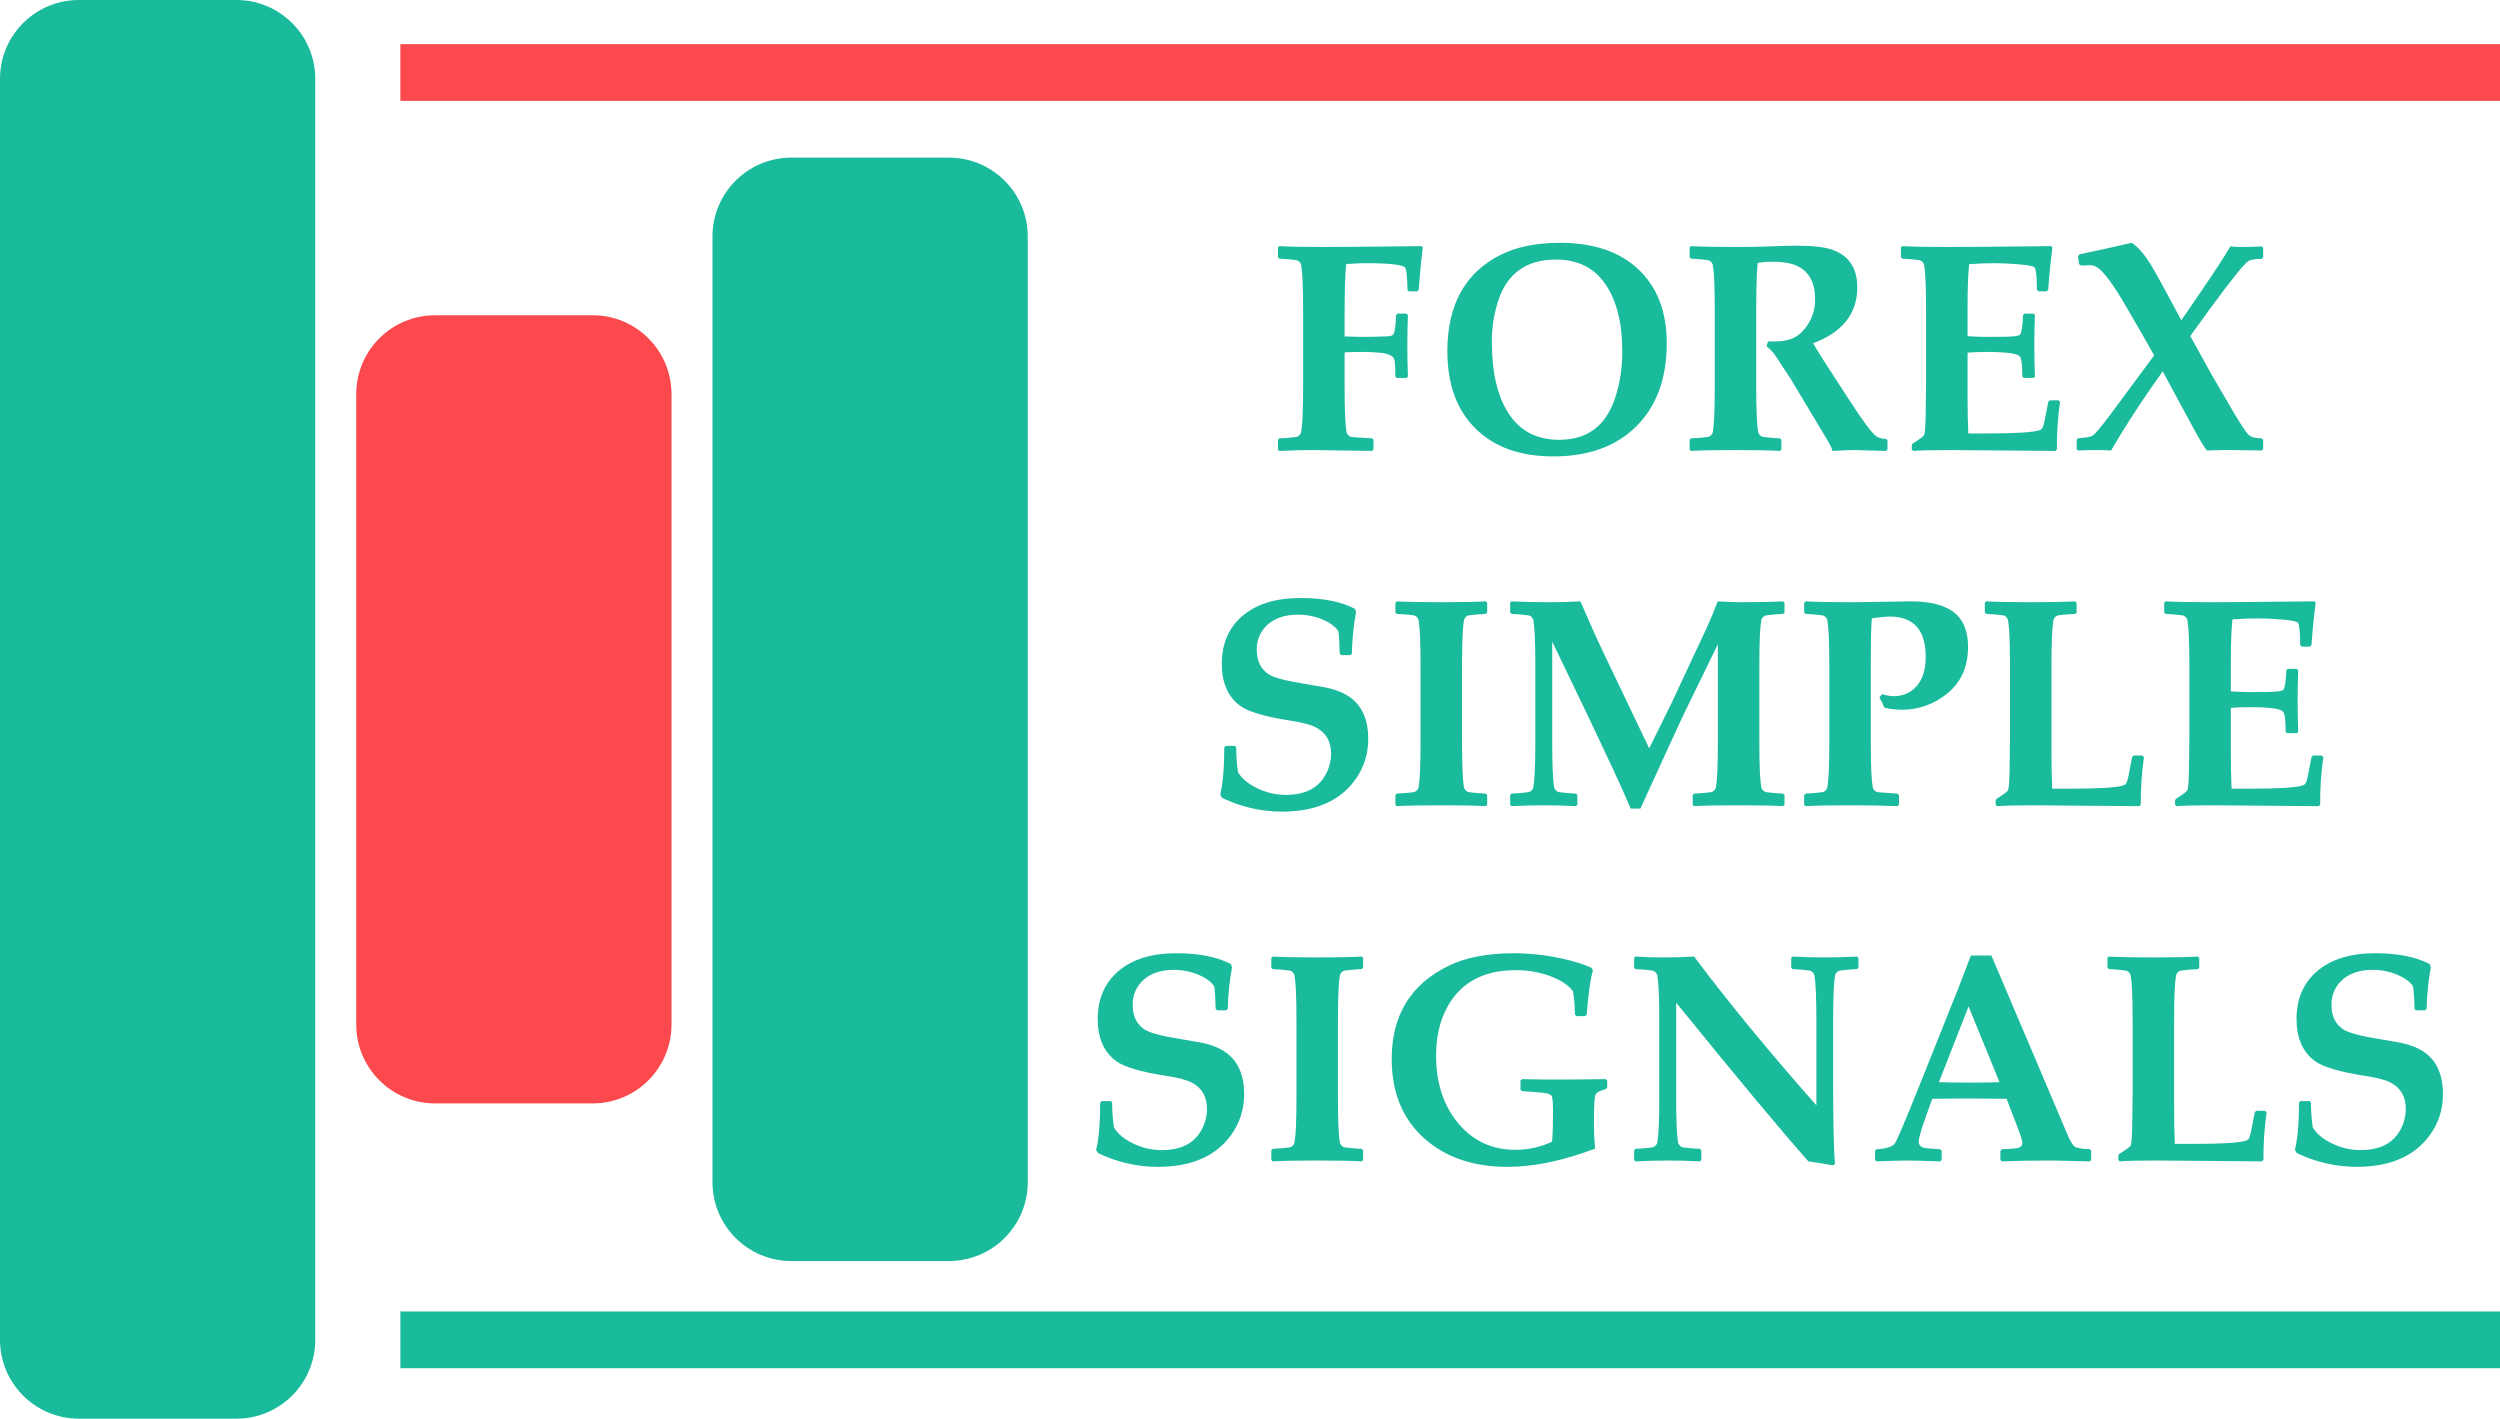
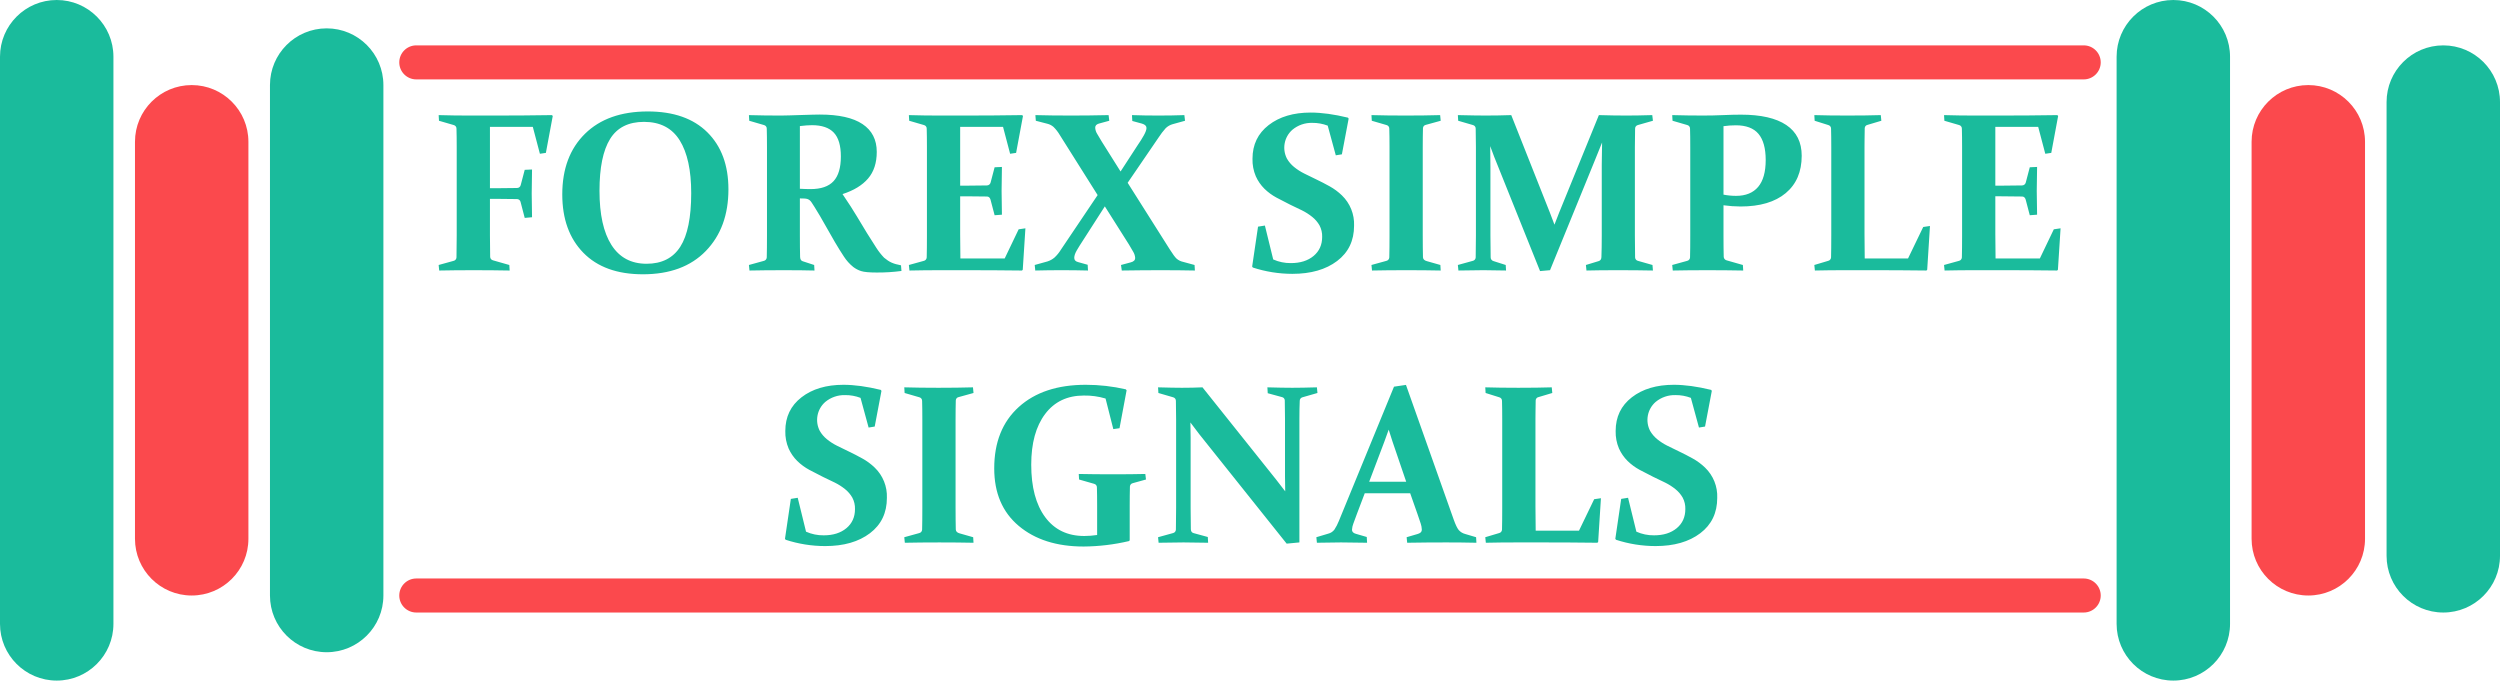
- <svg xmlns="http://www.w3.org/2000/svg" width="1586" height="900" viewBox="0 0 1586 900">
+ <svg xmlns="http://www.w3.org/2000/svg" width="2204" height="600" viewBox="0 0 2204 600">
  <defs>
    <style>
-       .cls-1, .cls-2 {
+       .cls-1, .cls-3 {
        fill: #1abb9c;
      }

      .cls-2 {
-         fill-rule: evenodd;
+         fill: #fb494d;
      }

      .cls-3 {
-         fill: #fb494d;
+         fill-rule: evenodd;
      }
    </style>
  </defs>
-   <rect class="cls-1" x="452" y="100" width="200" height="700" rx="50" ry="50" />
-   <path id="FOREX_SIMPLE_SIGNALS" data-name="FOREX SIMPLE SIGNALS" class="cls-2" d="M901.7,156.14q-49.24.551-61.8,0.55-19.442,0-28.242-.55l-0.917.825V163.2l0.917,0.917a100.754,100.754,0,0,1,10.728.917,4,4,0,0,1,3.118,3.392q1.191,6.694,1.192,28.426V245.36q0,21.732-1.192,28.426a4,4,0,0,1-3.118,3.393,100.754,100.754,0,0,1-10.728.917l-0.917.917v6.235l0.917,0.825q13.937-.642,21.823-0.55l36.862,0.55,1.009-.917v-6.143l-0.917-.917q-12.471-.733-13.113-0.917a3.994,3.994,0,0,1-3.117-3.393q-1.192-6.693-1.192-28.426V223.537q4.952-.276,11.278-0.275,5.227,0,10.637.458,7.886,0.642,9.445,3.851,0.825,1.651.825,11.279l0.917,0.917h6.144l0.917-.825q-0.368-11-.367-20.265,0-8.528.367-18.8l-0.917-.917H886.57l-0.917.917q-0.274,9.9-1.65,12.1-0.825,1.286-3.3,1.375-12.654.46-17.331,0.367l-10.361-.275V201.071q0-24.207,1.008-33.561,8.069-.549,11.829-0.55,23.474,0,25.583,2.843,1.284,1.743,1.467,14.121l0.917,0.917h5.319l0.917-1.009,0.55-7.335q0.457-5.685.825-9.17l1.192-10.453Zm137.64,14.671q-17.79-16.781-49.795-16.78-22.374,0-37.687,7.7Q918.206,178.7,918.206,222.8q0,31.452,17.88,49.1t49.241,17.652q33.2,0,52.363-18.706,19.71-19.257,19.71-53.092,0-29.892-18.06-46.949h0Zm-14.95,82.435q-8.985,25.768-35.12,25.767-21.549,0-32.369-16.964-10.453-16.413-10.453-44.748a81.629,81.629,0,0,1,4.585-28.15q8.892-24.483,36.128-24.483,20.639,0,31.319,15.634t10.68,42.226a92.8,92.8,0,0,1-4.77,30.718h0Zm173.03,26.042-0.92-.917a10.714,10.714,0,0,1-5.87-1.376q-4.125-2.658-16.59-21.915l-14.12-21.732q-5.145-7.886-9.72-15.588,28.05-10.453,28.06-35.395a30.627,30.627,0,0,0-1.66-10.637q-3.39-9.168-13.38-13.02-7.425-2.843-23.29-2.843-6.885,0-20.73.55-6.96.276-18.15,0.275-19.26,0-28.24-.55l-0.92.825V163.2l0.92,0.917a100.416,100.416,0,0,1,10.72.917,4,4,0,0,1,3.12,3.392q1.185,6.6,1.19,28.426V245.36q0,21.825-1.19,28.426a3.994,3.994,0,0,1-3.12,3.393,100.416,100.416,0,0,1-10.72.917l-0.92.917v6.235l0.92,0.825q8.52-.55,28.24-0.55,19.065,0,28.24.55l0.83-.917v-6.143l-0.92-.917a100.759,100.759,0,0,1-10.73-.917,4.007,4.007,0,0,1-3.12-3.393q-1.185-6.6-1.19-28.426V197.4q0-21.639.92-30.626a51.238,51.238,0,0,1,8.8-.734q10.545,0,16.05,2.568,11.55,5.411,11.55,20.906a28.761,28.761,0,0,1-3.94,15.314q-3.945,6.419-8.62,8.986-5.145,2.842-14.12,2.842-1.02,0-3.12-.091l-1.01,3.117a25.615,25.615,0,0,1,5.41,5.594l10.18,15.5L1159,278.738q3.12,5.136,3.48,7.335,10.185-.55,14.86-0.55,3.12,0,15.68.459,2.835,0.09,3.48.091l0.92-.917v-5.868ZM1305.9,253.98h-5.6l-0.91,1.008-2.2,11.371q-0.84,4.218-1.75,5.5a2.944,2.944,0,0,1-1.46,1.009q-6.06,2.111-32.83,2.109h-12.47q-0.465-11.279-.46-23.291V223.72q5.775-.458,12.47-0.458,6.33,0,11.92.458,7.425,0.642,8.9,2.613,1.455,1.974,1.46,12.517l0.92,0.917h6.14l0.92-.825q-0.375-11-.37-20.265,0-8.528.37-18.8l-0.92-.917h-5.68l-0.92.917q-0.465,10.728-1.92,12.379-1.11,1.285-9.54,1.375l-12.01.092q-4.5,0-11.74-.458V194.286q0-17.057,1.01-26.684,8.16-.641,16.14-0.642,6.69,0,15.54.734c5.9,0.49,9.18,1.162,9.86,2.017q1.365,1.743,1.46,14.213l0.92,0.917h5.32l0.92-1.009,0.64-8.527c0.18-2.261.46-5.012,0.82-8.253l1.2-10.178-1.01-.734q-48.33.551-65.57,0.55-19.35,0-28.61-.55l-0.91.825V163.2l0.91,0.917a100.441,100.441,0,0,1,10.73.917,4,4,0,0,1,3.12,3.392q1.185,6.6,1.19,28.426v46.49l-0.27,20.54q-0.2,10.454-1.01,12.195-0.555,1.1-7.34,5.41l-0.46,1.1v2.567l0.92,0.917q6.885-.55,23.57-0.55l66.66,0.55,0.92-.917a205.272,205.272,0,0,1,2.01-30.259Zm129.84,25.033-0.92-.917q-5.685,0-8.21-2.155T1414.37,257.1l-11.73-20.173q-8.535-15.312-13.12-23.749,7.8-10.911,13.21-18.248,9.72-13.2,15.68-20.631t8.02-8.711c1.38-.856,4.17-1.314,8.39-1.376l0.92-.917V157.24l-0.92-.917q-6.33.368-12.47,0.367c-2.45,0-4.92-.122-7.43-0.367q-4.395,7.8-19.16,29.435l-11.92,17.422-10.36-19.256q-6.24-11.554-9.17-16.322-6.15-9.81-11.92-13.571-20.355,4.677-33.29,7.336l-0.82,1.375,0.73,4.86,1.19,0.917c2.57-.183,4.46-0.275,5.69-0.275a8.37,8.37,0,0,1,4.4,1.284q6.225,3.761,18.15,24.3l11.19,19.348,6.97,12.287q-13.935,18.891-14.67,19.807l-12.01,16.23q-9.72,13.2-12.48,14.946-1.56,1.011-9.07,1.559l-0.92,1.009v5.868l0.92,0.917q3.93-.274,12.47-0.275,4.215,0,8.43.275,11.745-20.172,25.5-39.888l7.24-10.361,19.07,35.3q6.24,11.553,8.99,14.946,11.46-.368,16.04-0.275l18.71,0.275,0.92-.917v-5.868ZM862.959,449.072q-4.677-7.152-13.938-10.637a53.266,53.266,0,0,0-10-2.659q-8.8-1.558-10.728-1.834-18.432-2.933-23.383-6.143-7.612-4.952-7.611-15.5A20.55,20.55,0,0,1,804,396.439q7.152-6.51,19.44-6.511a40.558,40.558,0,0,1,15.68,3.118q7.059,3.026,9.9,7.336,0.64,3.3.917,14.3l0.917,0.917h5.777l1.008-.917a158.672,158.672,0,0,1,2.66-26.225l-0.642-2.2q-13.2-6.876-34.661-6.877-23.842,0-37.229,11.737-12.654,11.188-12.654,29.985,0,18.066,11.645,26.683,7.7,5.687,32.186,9.445,10.818,1.65,15.68,4.126,9.81,5.045,9.811,16.781a27.645,27.645,0,0,1-3.576,13.479q-6.969,12.654-25.125,12.654a41.261,41.261,0,0,1-18.522-4.4q-8.529-4.217-11.829-10.087a109.945,109.945,0,0,1-1.1-13.571v-2.109l-0.826-.917H777.59l-0.917.917q0,19.441-2.568,29.985l1.1,2.017a87.143,87.143,0,0,0,37.778,8.8q15.495,0,26.684-4.585a45.036,45.036,0,0,0,19.715-15.13A43.43,43.43,0,0,0,868,468.512q0-11.644-5.043-19.44h0Zm80.509,55.293-0.917-.917a100.756,100.756,0,0,1-10.729-.917,3.994,3.994,0,0,1-3.117-3.393q-1.193-6.6-1.192-28.426V422.205q0-21.822,1.192-28.426a4,4,0,0,1,3.117-3.392,100.756,100.756,0,0,1,10.729-.917l0.917-.917v-6.236l-0.917-.825q-8.8.55-28.151,0.55-19.442,0-28.242-.55l-0.917.825v6.236l0.917,0.917a100.754,100.754,0,0,1,10.728.917A4,4,0,0,1,900,393.779q1.191,6.6,1.192,28.426v48.507q0,21.825-1.192,28.426a4,4,0,0,1-3.118,3.393,100.754,100.754,0,0,1-10.728.917l-0.917.917v6.143l0.825,0.917q9.168-.549,28.242-0.55,19.164,0,28.335.55l0.825-.917v-6.143Zm188.622,0-0.92-.917a100.759,100.759,0,0,1-10.73-.917,4.007,4.007,0,0,1-3.12-3.393q-1.185-6.6-1.19-28.426V422.205q0-21.822,1.19-28.426a4.009,4.009,0,0,1,3.12-3.392,100.759,100.759,0,0,1,10.73-.917l0.92-.826v-6.327l-0.92-.825q-9.54.55-27.51,0.55-3.57,0-13.94-.55-3.66,9.628-7.52,17.973l-21.91,46.856-14.03,28.426-29.16-60.978-5.87-12.654q-5.6-12.654-8.62-19.623-8.343.55-19.53,0.55-14.579,0-24.116-.55l-0.917.825v6.236l0.917,0.917a100.756,100.756,0,0,1,10.729.917,4,4,0,0,1,3.118,3.392q1.19,6.6,1.192,28.426v48.507q0,21.825-1.192,28.426a4,4,0,0,1-3.118,3.393,100.756,100.756,0,0,1-10.729.917l-0.917.917V510.6l0.917,0.825q10.636-.549,21.182-0.55,9.078,0,19.623.55l0.921-.825v-6.235l-0.921-.917a100.754,100.754,0,0,1-10.728-.917,3.993,3.993,0,0,1-3.118-3.393q-1.192-6.6-1.192-28.426V407.075l24.029,49.975,12.83,27.233q8.16,17.331,12.93,28.7h6.15l16.78-36.678q10.17-22.19,11.92-25.675l20.44-41.9v61.986q0,21.825-1.19,28.426a3.982,3.982,0,0,1-3.12,3.393,100.416,100.416,0,0,1-10.72.917l-0.92.917V510.6l0.82,0.825q8.625-.549,28.25-0.55,19.155,0,28.24.55l0.92-.917v-6.143Zm112.6-110.127q-7.515-12.744-32.64-12.746-2.205,0-16.69.275t-22.19.275q-18.615,0-27.6-.55l-1.01.917v6.052l0.91,1.009a100.441,100.441,0,0,1,10.73.917,4.009,4.009,0,0,1,3.12,3.392q1.185,6.6,1.19,28.426v48.507q0,21.825-1.19,28.426a4.007,4.007,0,0,1-3.12,3.393,99.244,99.244,0,0,1-10.63.917l-1.01,1.008V510.6l0.91,0.825q8.535-.549,28.25-0.55,17.505,0,30.07.55l0.92-.917v-6.052l-1.01-1.008q-11.73-.733-12.56-0.917a3.994,3.994,0,0,1-3.12-3.393q-1.185-6.6-1.19-28.426V422.205q0-27.783.82-29.984a104.71,104.71,0,0,1,11.01-1.1q23.01,0,23.01,25.583,0,11.829-5.59,18.385t-14.85,6.557a22.473,22.473,0,0,1-7.07-1.284l-1.92,2.017a38.8,38.8,0,0,1,3.21,6.6,49.42,49.42,0,0,0,11.09,1.284,44.646,44.646,0,0,0,29.12-10.591q12.885-10.59,12.88-29.48,0-9.352-3.85-15.955h0Zm114.44,85.094h-5.6l-0.91,1.008-2.21,11.371q-0.825,4.218-1.74,5.5a2.943,2.943,0,0,1-1.46,1.008q-6.06,2.111-32.83,2.109h-12.47q-0.465-11.279-.46-23.291V422.205q0-21.822,1.19-28.426a4,4,0,0,1,3.12-3.392,100.759,100.759,0,0,1,10.73-.917l0.91-.826v-6.327l-0.91-.825q-9.81.55-28.7,0.55-18.255,0-27.7-.55l-0.91.825v6.236l0.91,0.917a100.441,100.441,0,0,1,10.73.917,4.009,4.009,0,0,1,3.12,3.392q1.185,6.6,1.19,28.426V468.7l-0.27,20.54q-0.195,10.545-1.01,12.2-0.555,1.1-7.34,5.41l-0.46,1.1v2.567l0.92,0.917q6.885-.549,23.57-0.55l66.66,0.55,0.92-.917a205.272,205.272,0,0,1,2.01-30.259Zm113.79,0h-5.59l-0.92,1.008-2.2,11.371q-0.825,4.218-1.74,5.5a3.021,3.021,0,0,1-1.47,1.008q-6.045,2.111-32.83,2.109H1415.7q-0.45-11.279-.46-23.291V449.072q5.775-.457,12.47-0.458,6.33,0,11.92.458c4.96,0.429,7.92,1.3,8.9,2.613s1.47,5.488,1.47,12.517l0.91,0.917h6.15l0.91-.825q-0.36-11-.36-20.265,0-8.528.36-18.8l-0.91-.917h-5.69l-0.91.917q-0.465,10.728-1.93,12.379-1.1,1.285-9.54,1.376l-12.01.091q-4.5,0-11.74-.458V419.638q0-17.056,1.01-26.684,8.16-.641,16.14-0.642,6.69,0,15.54.734t9.86,2.017q1.38,1.743,1.47,14.213l0.91,0.917h5.32l0.92-1.009,0.64-8.527c0.19-2.261.46-5.012,0.83-8.253l1.19-10.178-1.01-.734q-48.33.55-65.56,0.55-19.35,0-28.61-.55l-0.92.825v6.236l0.92,0.917a101.078,101.078,0,0,1,10.73.917,3.986,3.986,0,0,1,3.11,3.392q1.2,6.6,1.2,28.426V468.7l-0.28,20.54q-0.18,10.453-1.01,12.2-0.54,1.1-7.33,5.41l-0.46,1.1v2.567l0.92,0.917q6.87-.549,23.56-0.55l66.66,0.55,0.92-.917a203.822,203.822,0,0,1,2.02-30.259ZM784.238,674.424q-4.677-7.152-13.938-10.637a53.266,53.266,0,0,0-10-2.659q-8.8-1.557-10.728-1.834-18.432-2.932-23.383-6.143-7.612-4.951-7.611-15.5a20.55,20.55,0,0,1,6.694-15.863q7.152-6.51,19.44-6.511A40.558,40.558,0,0,1,760.4,618.4q7.059,3.025,9.9,7.336,0.64,3.3.917,14.3l0.917,0.917h5.777l1.008-.917a158.79,158.79,0,0,1,2.659-26.225l-0.641-2.2q-13.2-6.876-34.661-6.877-23.842,0-37.229,11.737-12.654,11.189-12.654,29.985,0,18.066,11.645,26.683,7.7,5.688,32.186,9.445,10.818,1.651,15.68,4.126,9.81,5.044,9.811,16.781a27.645,27.645,0,0,1-3.576,13.479q-6.969,12.654-25.125,12.654a41.261,41.261,0,0,1-18.522-4.4q-8.529-4.217-11.829-10.087a109.964,109.964,0,0,1-1.1-13.571v-2.109l-0.825-.917h-5.868l-0.917.917q0,19.442-2.568,29.985l1.1,2.017a87.143,87.143,0,0,0,37.778,8.8q15.495,0,26.684-4.585a45.036,45.036,0,0,0,19.715-15.13,43.43,43.43,0,0,0,8.619-26.683q0-11.645-5.043-19.44h0Zm80.509,55.293-0.917-.917a100.756,100.756,0,0,1-10.729-.917,3.994,3.994,0,0,1-3.117-3.393q-1.193-6.6-1.192-28.426V647.557q0-21.822,1.192-28.425a4,4,0,0,1,3.117-3.393,101.059,101.059,0,0,1,10.729-.917l0.917-.917V607.67l-0.917-.826q-8.8.55-28.151,0.55-19.442,0-28.242-.55l-0.917.826v6.235l0.917,0.917a101.057,101.057,0,0,1,10.728.917,4,4,0,0,1,3.118,3.393q1.191,6.6,1.192,28.425v48.507q0,21.825-1.192,28.426a4,4,0,0,1-3.118,3.393,100.754,100.754,0,0,1-10.728.917l-0.917.917v6.144l0.825,0.917q9.168-.551,28.242-0.551,19.164,0,28.334.551l0.826-.917v-6.144Zm154.873-44.2-0.92-.917q-16.77.186-25.212,0.276-14.58.091-27.876-.276l-1.008.917V691.3l1.008,0.917q13.02,0.825,15.5,1.376,2.934,0.642,3.484,2.109,0.641,1.924.642,11,0,11.188-.642,17.606a55.006,55.006,0,0,1-23.2,5.135q-22.649,0-36.77-17.422-13.572-16.781-13.571-42.272,0-15.956,5.685-28.059,12.379-26.224,44.84-26.225a62.125,62.125,0,0,1,22.557,4.034q9.719,3.852,13.754,9.353a50.112,50.112,0,0,1,.917,7.657q0.366,5.457.367,7.2l0.917,0.917h5.5l1.01-.917q1.56-19.989,3.94-28.059l-0.82-1.65q-7.155-3.391-19.533-6.052a142.1,142.1,0,0,0-29.71-3.21q-25.308,0-41.721,8.07Q882.9,630.411,882.9,671.765q0,31.728,20.31,50.112t53.138,18.385q24.94,0,55.569-11.554-0.735-7.609-.73-15.4,0-16.137.91-18.568t6.6-3.805l0.92-1.009v-4.4Zm159.37-77.849-0.92-.826q-9.435.55-21.27,0.55-9.27,0-19.53-.55l-0.92.826v6.235l0.92,0.917a101.382,101.382,0,0,1,10.73.917,3.986,3.986,0,0,1,3.11,3.393q1.2,6.6,1.2,28.425V701.2q-44.565-50.34-77.58-94.355-8.16.55-20.54,0.55-7.89,0-16.6-.55l-0.91.826v6.235l0.91,0.917a100.743,100.743,0,0,1,10.73.917,4.009,4.009,0,0,1,3.12,3.393q1.185,6.6,1.19,28.425v48.507q0,21.825-1.19,28.426a4.007,4.007,0,0,1-3.12,3.393,100.441,100.441,0,0,1-10.73.917l-0.91.917v6.235l0.91,0.826q10.635-.551,21.19-0.551,9.075,0,19.62.551l0.92-.826v-6.235l-0.92-.917a100.759,100.759,0,0,1-10.73-.917,4.007,4.007,0,0,1-3.12-3.393q-1.185-6.6-1.19-28.426V636.1q59.325,73.083,83.9,100.683,5.325,0.732,15.68,2.475l1.19-.825q-1.185-12.47-1.19-53.642V647.557q0-21.822,1.19-28.425a4.009,4.009,0,0,1,3.12-3.393,101.382,101.382,0,0,1,10.73-.917l1.01-.917V607.67Zm147.63,122.322-0.83-1.009a26.683,26.683,0,0,1-8.71-1.1q-2.3-.825-5.13-7.336L1263.35,606.2h-13.02q-5.415,14.029-8.07,21l-23.93,59.877q-14.04,35.03-16.19,38.238t-11.6,3.759l-1.01.917v5.96l0.92,0.826q14.85-.551,18.62-0.551,4.845,0,21.82.551l0.92-.917v-5.869l-0.92-.917q-6.975-.366-9.35-0.734c-2.88-.426-4.31-1.8-4.31-4.126q0-3.209,4.58-15.955l4.04-11.187q14.115-.183,21.27-0.183,13.2,0,25.86.183l7.42,19.348c1.72,4.463,2.57,7.336,2.57,8.619q0,3.3-5.04,3.577l-7.98.458-0.92,1.009v5.777l0.83,0.917q14.49-.551,31.36-0.551,4.215,0,24.57.551l0.83-.917v-5.869ZM1249.59,686.8q-12,0-19.53-.275l18.8-48.049,19.62,48.049q-7.245.274-18.89,0.275h0Zm187.34,17.881h-5.59l-0.92,1.009-2.2,11.37q-0.825,4.218-1.74,5.5a3.021,3.021,0,0,1-1.47,1.008q-6.06,2.111-32.83,2.109h-12.47q-0.465-11.279-.46-23.29V647.557q0-21.822,1.2-28.425a3.986,3.986,0,0,1,3.11-3.393,101.382,101.382,0,0,1,10.73-.917l0.92-.825V607.67l-0.92-.826q-9.81.55-28.7,0.55-18.255,0-27.69-.55l-0.92.826v6.235l0.92,0.917a101.382,101.382,0,0,1,10.73.917,3.986,3.986,0,0,1,3.11,3.393q1.2,6.6,1.2,28.425v46.49l-0.28,20.54q-0.18,10.547-1.01,12.2-0.54,1.1-7.33,5.41l-0.46,1.1v2.568l0.92,0.917q6.87-.551,23.56-0.551l66.66,0.551,0.92-.917a203.826,203.826,0,0,1,2.02-30.26Zm107.83-30.26q-4.665-7.152-13.93-10.637a53.278,53.278,0,0,0-10-2.659q-8.8-1.557-10.73-1.834-18.42-2.932-23.38-6.143-7.6-4.951-7.61-15.5a20.557,20.557,0,0,1,6.69-15.863q7.155-6.51,19.44-6.511a40.547,40.547,0,0,1,15.68,3.118q7.065,3.025,9.91,7.336a112.551,112.551,0,0,1,.91,14.3l0.92,0.917h5.78l1.01-.917a157.918,157.918,0,0,1,2.66-26.225l-0.65-2.2q-13.2-6.876-34.66-6.877-23.835,0-37.23,11.737-12.645,11.189-12.65,29.985,0,18.066,11.64,26.683,7.71,5.688,32.19,9.445,10.815,1.651,15.68,4.126,9.81,5.044,9.81,16.781a27.681,27.681,0,0,1-3.57,13.479q-6.975,12.654-25.13,12.654a41.253,41.253,0,0,1-18.52-4.4q-8.535-4.217-11.83-10.087a110.726,110.726,0,0,1-1.1-13.571v-2.109l-0.83-.917h-5.86l-0.92.917q0,19.442-2.57,29.985l1.1,2.017a87.152,87.152,0,0,0,37.78,8.8q15.495,0,26.68-4.585a45.022,45.022,0,0,0,19.72-15.13,43.462,43.462,0,0,0,8.62-26.683q0-11.645-5.05-19.44h0Z" />
-   <rect class="cls-3" x="254" y="28" width="1332" height="36" />
-   <rect class="cls-1" x="254" y="832" width="1332" height="36" />
-   <rect class="cls-3" x="226" y="200" width="200" height="500" rx="50" ry="50" />
-   <rect class="cls-1" width="200" height="900" rx="50" ry="50" />
+   <rect class="cls-1" width="100" height="600" rx="50" ry="50" />
+   <rect class="cls-2" x="119" y="75" width="100" height="450" rx="50" ry="50" />
+   <rect class="cls-1" x="238" y="25" width="100" height="550" rx="50" ry="50" />
+   <rect class="cls-1" x="1866" width="100" height="600" rx="50" ry="50" />
+   <path id="FOREX_SIMPLE_SIGNALS" data-name="FOREX SIMPLE SIGNALS" class="cls-3" d="M437.4,175.308q8.691,0,18.555.195a3.271,3.271,0,0,1,3.027,2.735l3.614,13.867,6.445-.586q-0.292-14.062-.293-20.9,0-7.031.293-21.191l-6.445.293L459.08,163.1a3.264,3.264,0,0,1-3.32,2.637q-9.669.2-18.262,0.195h-5.566v-54.1h37.793l6.25,23.731,5.273-.781,6.055-32.52-0.684-.781q-25.488.391-49.219,0.39H412.693q-12.3,0-25.976-.39l0.293,4.98,13.086,3.809a3.158,3.158,0,0,1,2.343,3.222q0.1,3.323.147,7.325t0.049,8.886v77.832q0,11.525-.2,19.434A3.215,3.215,0,0,1,399.8,230l-13.086,3.614,0.488,4.882q13.574-.293,30.469-0.293,16.5,0,31.64.293l-0.293-4.882-14.355-4.1a3.236,3.236,0,0,1-2.539-3.125q-0.2-7.324-.195-18.848V175.308H437.4Zm100.44-52.783q9.324-15.089,29.931-15.088,21.29,0,31.446,16.26t10.156,46.533q0,32.226-9.619,47.265t-29.736,15.039q-20.412,0-30.957-16.552t-10.547-47.8Q528.514,137.614,537.84,122.525Zm85.791-5.86q-18.555-18.407-52.539-18.408-35.353,0-55.371,19.678T495.7,171.4q0,32.423,18.555,51.416t52.539,18.994q35.546,0,55.469-20.557t19.922-54.346Q642.186,135.075,623.631,116.665Zm81.543,58.252,4.1,0.1a10.457,10.457,0,0,1,2.588.439,6.439,6.439,0,0,1,1.953,1.075,8.756,8.756,0,0,1,1.856,2.2q0.927,1.464,2.392,3.711,4.883,7.813,9.327,15.82t8.642,15.137q4.2,7.129,7.959,12.793a38.594,38.594,0,0,0,8.252,9.179,22.618,22.618,0,0,0,6.934,3.614q3.9,1.268,13.672,1.269a156.183,156.183,0,0,0,21.875-1.367l-0.391-4.98q-2.442-.487-4.443-1.026a25.233,25.233,0,0,1-3.76-1.318,22.385,22.385,0,0,1-3.369-1.856,39.284,39.284,0,0,1-3.369-2.539,56.239,56.239,0,0,1-6.885-8.789q-3.663-5.566-8.154-12.842t-8.936-14.794q-4.444-7.519-12.647-19.629,14.844-4.784,22.51-13.721t7.666-23.486q0-16.114-12.549-24.512t-37.646-8.4q-2.247,0-6.2.1t-9.815.293q-6.446.2-10.937,0.342t-7.52.146q-14.355,0-28.027-.39l0.293,4.98,13.086,3.809a3.16,3.16,0,0,1,2.344,3.222q0.1,3.323.146,7.325t0.049,8.886v77.832q0,5.861-.049,10.694t-0.146,8.74A3.242,3.242,0,0,1,673.338,230l-13.086,3.614,0.488,4.882q13.379-.293,30.469-0.293,16.016,0,26.855.293l-0.293-4.882-10.156-3.321q-2.149-.681-2.246-3.808-0.1-3.808-.146-8.448t-0.049-10.5V174.917Zm0-63.769q3.222-.39,5.81-0.586t4.834-.2q13.086,0,19.287,6.592t6.2,20.948q0,14.844-6.446,21.826t-20.312,6.982q-4.2,0-9.375-.293V111.148Zm96.094-9.668,0.293,4.98,13.085,3.809a3.159,3.159,0,0,1,2.344,3.222q0.1,3.323.147,7.325t0.049,8.886v77.832q0,5.861-.049,10.694t-0.147,8.74A3.24,3.24,0,0,1,814.354,230l-13.086,3.614,0.488,4.882q13.378-.293,25.976-0.293h25.879q23.046,0,47.364.293l0.683-.683L904,201.284l-5.957.879-12.3,25.684H846.678q-0.2-10.547-.2-21.289v-33.5h5.176q8.592,0,18.555.195,2.246,0.1,3.027,2.734l3.614,13.77,6.445-.488q-0.292-14.062-.293-20.9,0-7.03.293-21.191l-6.445.293-3.516,13.379a3.365,3.365,0,0,1-3.32,2.636q-9.767.2-18.262,0.2h-5.274V111.831h37.793l6.25,23.731,5.274-.781,6.055-32.52-0.684-.781q-25.488.391-49.219,0.39H827.244q-12.3,0-25.976-.39h0ZM1053.12,233.609l-10.06-2.735a12.908,12.908,0,0,1-5.71-2.783q-2.1-1.9-6.1-8.252l-37.111-58.691,27.341-40.039a63.924,63.924,0,0,1,6.2-8.106,14.214,14.214,0,0,1,6.11-3.515l10.93-3.028-0.58-4.98q-10.74.391-22.85,0.39-12.51,0-23.343-.39l0.293,5.176,8.59,2.343q3.915,1.173,3.91,3.809,0,2.343-2.34,6.543t-5.47,8.691l-15.041,23.145-16.7-26.563q-2.05-3.318-3.857-6.494a11.577,11.577,0,0,1-1.807-5.517,3.338,3.338,0,0,1,.879-2.393,5.87,5.87,0,0,1,2.93-1.416l8.594-2.344-0.586-4.98q-17.286.391-32.813,0.39-17.969,0-31.738-.39l0.391,4.98,10.156,2.637a12.889,12.889,0,0,1,5.42,2.783,34.007,34.007,0,0,1,5.517,7.08l33.4,53.028L935.35,220.034a33.3,33.3,0,0,1-5.664,6.983,17.747,17.747,0,0,1-6.25,3.467l-11.231,3.125,0.488,4.882q11.621-.293,22.95-0.293,12.6,0,23.535.293l-0.293-5.078-8.4-2.343a5.065,5.065,0,0,1-2.734-1.514,3.759,3.759,0,0,1-.684-2.3q0-2.733,2.344-6.738t5.371-8.594l19.238-29.981,21.192,33.5q2.051,3.321,3.808,6.494a11.849,11.849,0,0,1,1.759,5.517,3.189,3.189,0,0,1-.88,2.3,6.441,6.441,0,0,1-2.929,1.514l-8.692,2.344,0.684,4.882q18.746-.293,34.277-0.293,16.6,0,30.18.293Zm124.51-96.68,5.38-.879,5.95-31.445-0.58-.879q-18.465-4.491-32.91-4.492-22.755,0-37.01,11.035t-14.26,29.687a36.886,36.886,0,0,0,2.93,15.479,36.411,36.411,0,0,0,7.61,10.986,47.424,47.424,0,0,0,10.65,7.813q5.955,3.222,11.91,6.152,5.475,2.541,10.55,5.078a48.978,48.978,0,0,1,9.08,5.811,26.206,26.206,0,0,1,6.35,7.422,20.3,20.3,0,0,1,2.34,10.107q0,10.547-7.57,16.846t-19.97,6.3a37.051,37.051,0,0,1-15.62-3.222l-7.33-29.883-6.05.977-5.18,35.156,0.59,0.879a112.509,112.509,0,0,0,34.86,5.566q24.51,0,39.46-11.328t14.94-31.152a35.115,35.115,0,0,0-10.74-26.709,51.544,51.544,0,0,0-10.84-8.008q-6.06-3.369-12.02-6.2-5.37-2.538-10.4-5.078a47.833,47.833,0,0,1-8.93-5.762,26.434,26.434,0,0,1-6.25-7.324,21.031,21.031,0,0,1,4.83-25.489,26.284,26.284,0,0,1,17.53-6.054,37.052,37.052,0,0,1,13.58,2.441Zm76.66-7.617q0-4.688.05-8.74c0.04-2.7.08-5.225,0.15-7.569a3.059,3.059,0,0,1,2.54-2.93l13.09-3.613-0.49-4.98q-13.485.391-30.47,0.39-16.5,0-30.08-.39l0.29,4.98,13.09,3.809a3.147,3.147,0,0,1,2.34,3.222q0.1,3.323.15,7.325T1225,129.7v77.832q0,5.861-.05,10.694t-0.15,8.74a3.24,3.24,0,0,1-2.63,3.027l-13.09,3.614,0.49,4.882q13.38-.293,30.47-0.293,16.5,0,30.08.293l-0.3-4.882-12.01-3.418q-3.225-.879-3.32-3.418c-0.07-2.539-.11-5.4-0.15-8.594s-0.05-6.738-.05-10.645V129.312Zm120.22,58.2q-2.145,5.567-4.1,10.547-1.755-4.981-4.01-10.547l-34.08-86.035q-11.625.391-22.75,0.39-8.115,0-24.32-.39l0.29,4.98,13.09,3.809a3.147,3.147,0,0,1,2.34,3.222q0.195,6.445.2,16.211v77.832q0,11.525-.2,19.434a3.206,3.206,0,0,1-2.63,3.027l-13.09,3.614,0.49,4.882q13.575-.293,21.97-0.293,8.505,0,20.02.293l-0.29-4.882-10.74-3.418a3.361,3.361,0,0,1-2.54-3.516q-0.2-7.617-.2-19.141V147.085q0-4.393-.19-18.262,3.51,9.766,6.83,17.676l37.11,92.481,8.79-.782,38.87-95.214q3.7-8.984,7.03-17.383-0.285,14.355-.29,19.433v62.5q0,11.525-.3,19.141c-0.06,1.889-.87,3.061-2.44,3.516l-11.23,3.418,0.49,4.882q11.13-.293,27.64-0.293,16.995,0,30.95.293l-0.39-4.882L1444.14,230a3.216,3.216,0,0,1-2.64-3.027q-0.2-7.91-.19-19.434V129.7q0-9.763.19-16.211a3.166,3.166,0,0,1,2.35-3.222l13.37-3.809-0.58-4.98q-13.1.391-22.76,0.39-10.83,0-24.31-.39Zm144.92-76.27a76.747,76.747,0,0,1,10.84-.781q13.68,0,20.02,7.568t6.35,23q0,15.918-6.69,23.779t-19.48,7.861a58.069,58.069,0,0,1-11.04-1.074V111.245Zm0,69.727a114.821,114.821,0,0,0,15.04,1.074q25.68,0,39.8-11.767,14.1-11.767,14.11-32.959,0-17.969-13.58-27.1t-39.94-9.131q-7.125,0-15.77.391t-17.82.39q-13.38,0-27.05-.39l0.29,4.98,13.09,3.809a3.168,3.168,0,0,1,2.34,3.222q0.09,3.323.15,7.325,0.045,4,.04,8.886v77.832q0,5.861-.04,10.694-0.06,4.833-.15,8.74A3.226,3.226,0,0,1,1487.3,230l-13.08,3.614,0.49,4.882q13.365-.293,30.46-0.293,16.515,0,31.64.293l-0.29-4.882-14.35-4.1a3.344,3.344,0,0,1-2.54-3.125q-0.105-3.71-.15-8.35t-0.05-10.5V180.972Zm124.37-57.959q0.045-6.494.14-10.01a3.059,3.059,0,0,1,2.54-2.93l12.11-3.613-0.49-4.98q-12.495.391-29.49,0.39-16.5,0-29.1-.39l0.29,4.98,12.11,3.809a3.166,3.166,0,0,1,2.35,3.222q0.09,3.323.14,7.325t0.05,8.886v77.832q0,5.861-.05,10.694t-0.14,8.74a3.249,3.249,0,0,1-2.64,3.027l-12.11,3.614,0.49,4.882q12.4-.293,26.95-0.293h24.22q23.04,0,47.17.293l0.68-.683,2.44-38.574-5.95.879-13.38,27.734h-38.19q-0.2-10.547-.19-21.289V129.312C1643.75,129.443,1643.76,127.343,1643.8,123.013Zm70.07-21.533,0.29,4.98,13.08,3.809a3.166,3.166,0,0,1,2.35,3.222q0.09,3.323.14,7.325c0.04,2.67.05,5.632,0.05,8.886v77.832c0,3.907-.01,7.471-0.05,10.694s-0.08,6.137-.14,8.74a3.239,3.239,0,0,1-2.64,3.027l-13.08,3.614,0.48,4.882q13.38-.293,25.98-0.293h25.88q23.04,0,47.36.293l0.69-.683,2.34-36.524-5.96.879-12.3,25.684h-39.06q-0.21-10.547-.2-21.289v-33.5h5.18q8.58,0,18.55.195,2.25,0.1,3.03,2.734l3.61,13.77,6.45-.488q-0.3-14.062-.3-20.9,0-7.03.3-21.191l-6.45.293-3.51,13.379a3.373,3.373,0,0,1-3.32,2.636q-9.78.2-18.27,0.2h-5.27V111.831h37.79l6.25,23.731,5.28-.781,6.05-32.52-0.68-.781q-25.485.391-49.22,0.39h-24.71q-12.3,0-25.97-.39h0ZM765.77,376.929l5.371-.879,5.957-31.445-0.586-.879q-18.457-4.491-32.91-4.492-22.756,0-37.012,11.035t-14.258,29.687a37,37,0,0,0,2.93,15.479,36.394,36.394,0,0,0,7.617,10.986,47.253,47.253,0,0,0,10.644,7.813q5.957,3.222,11.915,6.152,5.467,2.541,10.546,5.078a48.83,48.83,0,0,1,9.082,5.811,26.247,26.247,0,0,1,6.348,7.422,20.266,20.266,0,0,1,2.344,10.107q0,10.547-7.569,16.846t-19.97,6.3a37.065,37.065,0,0,1-15.625-3.222l-7.324-29.883-6.055.977-5.176,35.156,0.586,0.879a112.5,112.5,0,0,0,34.863,5.566q24.511,0,39.453-11.328t14.942-31.152a35.1,35.1,0,0,0-10.742-26.709,51.415,51.415,0,0,0-10.84-8.008q-6.057-3.369-12.012-6.2-5.371-2.538-10.4-5.078a47.852,47.852,0,0,1-8.936-5.762,26.569,26.569,0,0,1-6.25-7.324,21.05,21.05,0,0,1,4.834-25.489,26.27,26.27,0,0,1,17.529-6.054,37.006,37.006,0,0,1,13.575,2.441Zm76.66-7.617q0-4.687.049-8.74T842.625,353a3.056,3.056,0,0,1,2.539-2.93l13.086-3.613-0.488-4.98q-13.477.391-30.469,0.39-16.5,0-30.078-.39l0.293,4.98,13.086,3.809a3.16,3.16,0,0,1,2.344,3.222q0.1,3.323.146,7.325t0.049,8.886v77.832q0,5.861-.049,10.694t-0.146,8.74A3.242,3.242,0,0,1,810.3,470l-13.086,3.614,0.488,4.882q13.379-.293,30.469-0.293,16.5,0,30.078.293l-0.293-4.882-12.012-3.418q-3.222-.879-3.32-3.418-0.1-3.809-.146-8.594t-0.049-10.645V369.312Zm150.781-25.2-0.684-.878a157.009,157.009,0,0,0-35.351-4q-37.4,0-59.033,19.58t-21.631,54.15q0,32.52,21.631,50.684t57.177,18.164a179.972,179.972,0,0,0,39.942-4.785l0.683-.684V445.581q0-4.687.049-8.74t0.147-7.959a3.168,3.168,0,0,1,2.539-2.93l11.62-3.222-0.59-4.883q-11.91.293-28.608,0.293-16.212,0-30.079-.293l0.293,4.883,13.282,3.808a3.174,3.174,0,0,1,2.441,3.223q0.1,3.321.147,7.324t0.048,8.887v25.684a79.241,79.241,0,0,1-11.328.878q-22.168,0-34.472-16.6t-12.3-46.289q0-28.419,12.256-44.678t34.131-16.26a62.666,62.666,0,0,1,19.14,2.637l6.836,26.953,5.469-.781Zm56.449,103.418V385.718q0-6.054-.2-13.281,4.485,6.055,7.91,10.449l76.95,96.387,11.23-1.075V369.7q0-9.764.3-16.211a3.147,3.147,0,0,1,2.34-3.222l13.28-3.809-0.49-4.98q-13.17.391-21.77,0.39-8.4,0-21.88-.39l0.3,5.176,12.5,3.417a3.03,3.03,0,0,1,2.53,2.93q0.195,6.837.2,16.309v50.879q0,6.251.19,12.988-4.1-5.467-8-10.352l-64.94-81.347q-8.595.391-18.17,0.39-7.32,0-20.99-.39l0.29,4.98,13.08,3.809a3.166,3.166,0,0,1,2.35,3.222q0.195,6.446.19,16.211v77.832q0,11.524-.19,19.434a3.226,3.226,0,0,1-2.64,3.027l-13.08,3.614,0.48,4.882q13.575-.293,21.98-0.293,8.49,0,21.68.293l-0.3-5.078L1052.29,470c-1.56-.39-2.37-1.529-2.44-3.418q-0.195-7.518-.19-19.043h0Zm193.55-12.695,6.45,18.359c1.23,3.452,2.18,6.235,2.83,8.35a18.391,18.391,0,0,1,.97,5.127,3.6,3.6,0,0,1-.87,2.637,6.747,6.747,0,0,1-2.84,1.465l-9.66,2.832,0.48,4.882q16.8-.293,34.48-0.293,13.38,0,26.56.293l-0.29-4.882-9.57-2.832a11.316,11.316,0,0,1-5.72-3.467q-1.995-2.393-4.44-9.229l-42.09-118.75-10.55,1.563-48.63,118.457a41.642,41.642,0,0,1-3.91,7.568,9.685,9.685,0,0,1-5.46,3.565l-10.45,3.125,0.48,4.882q11.925-.293,21.2-0.293,8.88,0,23.04.293l-0.29-5.078-9.38-2.734a6,6,0,0,1-2.73-1.367,3.421,3.421,0,0,1-.88-2.539,17.214,17.214,0,0,1,1.12-5.03q1.125-3.27,3.18-8.642l6.93-18.262h40.04Zm-15.53-45.41,12.02,35.254h-32.62l13.38-35.352q2.04-5.468,3.81-10.547,1.56,5.079,3.41,10.645h0Zm126.03-26.416q0.045-6.493.15-10.01a3.05,3.05,0,0,1,2.53-2.93l12.11-3.613-0.48-4.98q-12.51.391-29.5,0.39-16.5,0-29.1-.39l0.29,4.98,12.11,3.809a3.166,3.166,0,0,1,2.35,3.222q0.09,3.323.14,7.325c0.04,2.67.05,5.632,0.05,8.886v77.832c0,3.907-.01,7.471-0.05,10.694s-0.08,6.137-.14,8.74a3.239,3.239,0,0,1-2.64,3.027l-12.11,3.614,0.49,4.882q12.4-.293,26.95-0.293h24.22q23.055,0,47.17.293l0.68-.683,2.45-38.574-5.96.879-13.38,27.734h-38.18q-0.21-10.547-.2-21.289V369.312Q1353.66,369.508,1353.71,363.013Zm144.09,13.916,5.37-.879,5.96-31.445-0.59-.879q-18.45-4.491-32.91-4.492-22.755,0-37.01,11.035t-14.26,29.687a37.043,37.043,0,0,0,2.93,15.479,36.617,36.617,0,0,0,7.62,10.986,47.364,47.364,0,0,0,10.64,7.813q5.97,3.222,11.92,6.152,5.46,2.541,10.55,5.078a48.978,48.978,0,0,1,9.08,5.811,26.368,26.368,0,0,1,6.35,7.422,20.3,20.3,0,0,1,2.34,10.107q0,10.547-7.57,16.846t-19.97,6.3a37.019,37.019,0,0,1-15.62-3.222l-7.33-29.883-6.05.977-5.18,35.156,0.59,0.879a112.462,112.462,0,0,0,34.86,5.566q24.51,0,39.45-11.328t14.94-31.152a35.02,35.02,0,0,0-10.74-26.709,51.287,51.287,0,0,0-10.84-8.008q-6.06-3.369-12.01-6.2-5.37-2.538-10.4-5.078a48.251,48.251,0,0,1-8.94-5.762,26.775,26.775,0,0,1-6.25-7.324,21.059,21.059,0,0,1,4.84-25.489,26.265,26.265,0,0,1,17.53-6.054,37,37,0,0,1,13.57,2.441Z" />
+   <rect class="cls-2" x="352" y="510" width="1500" height="30" rx="15" ry="15" />
+   <rect class="cls-2" x="352" y="40" width="1500" height="30" rx="15" ry="15" />
+   <rect class="cls-1" x="2104" y="40" width="100" height="500" rx="50" ry="50" />
+   <rect class="cls-2" x="1985" y="75" width="100" height="450" rx="50" ry="50" />
</svg>
